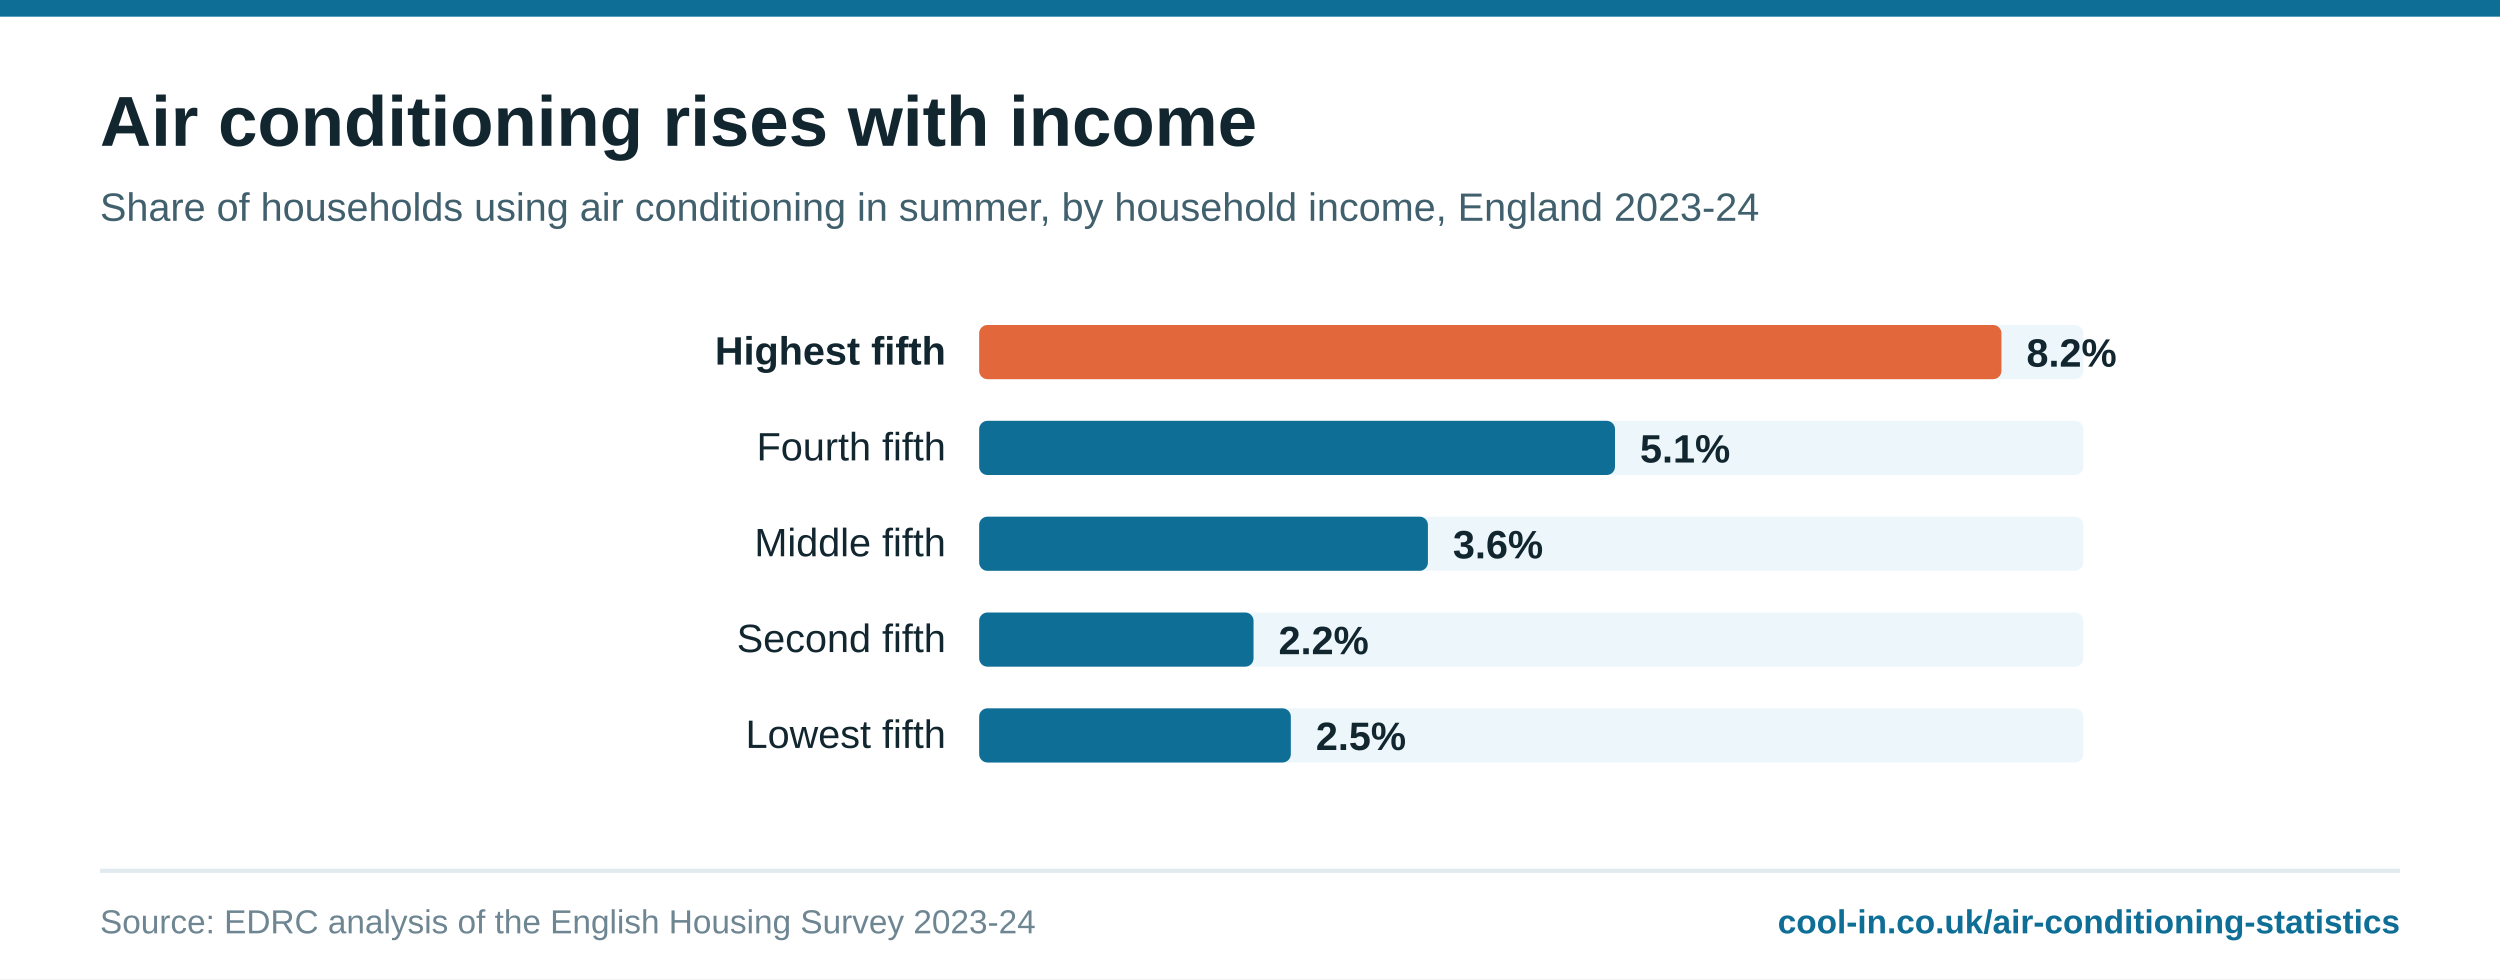
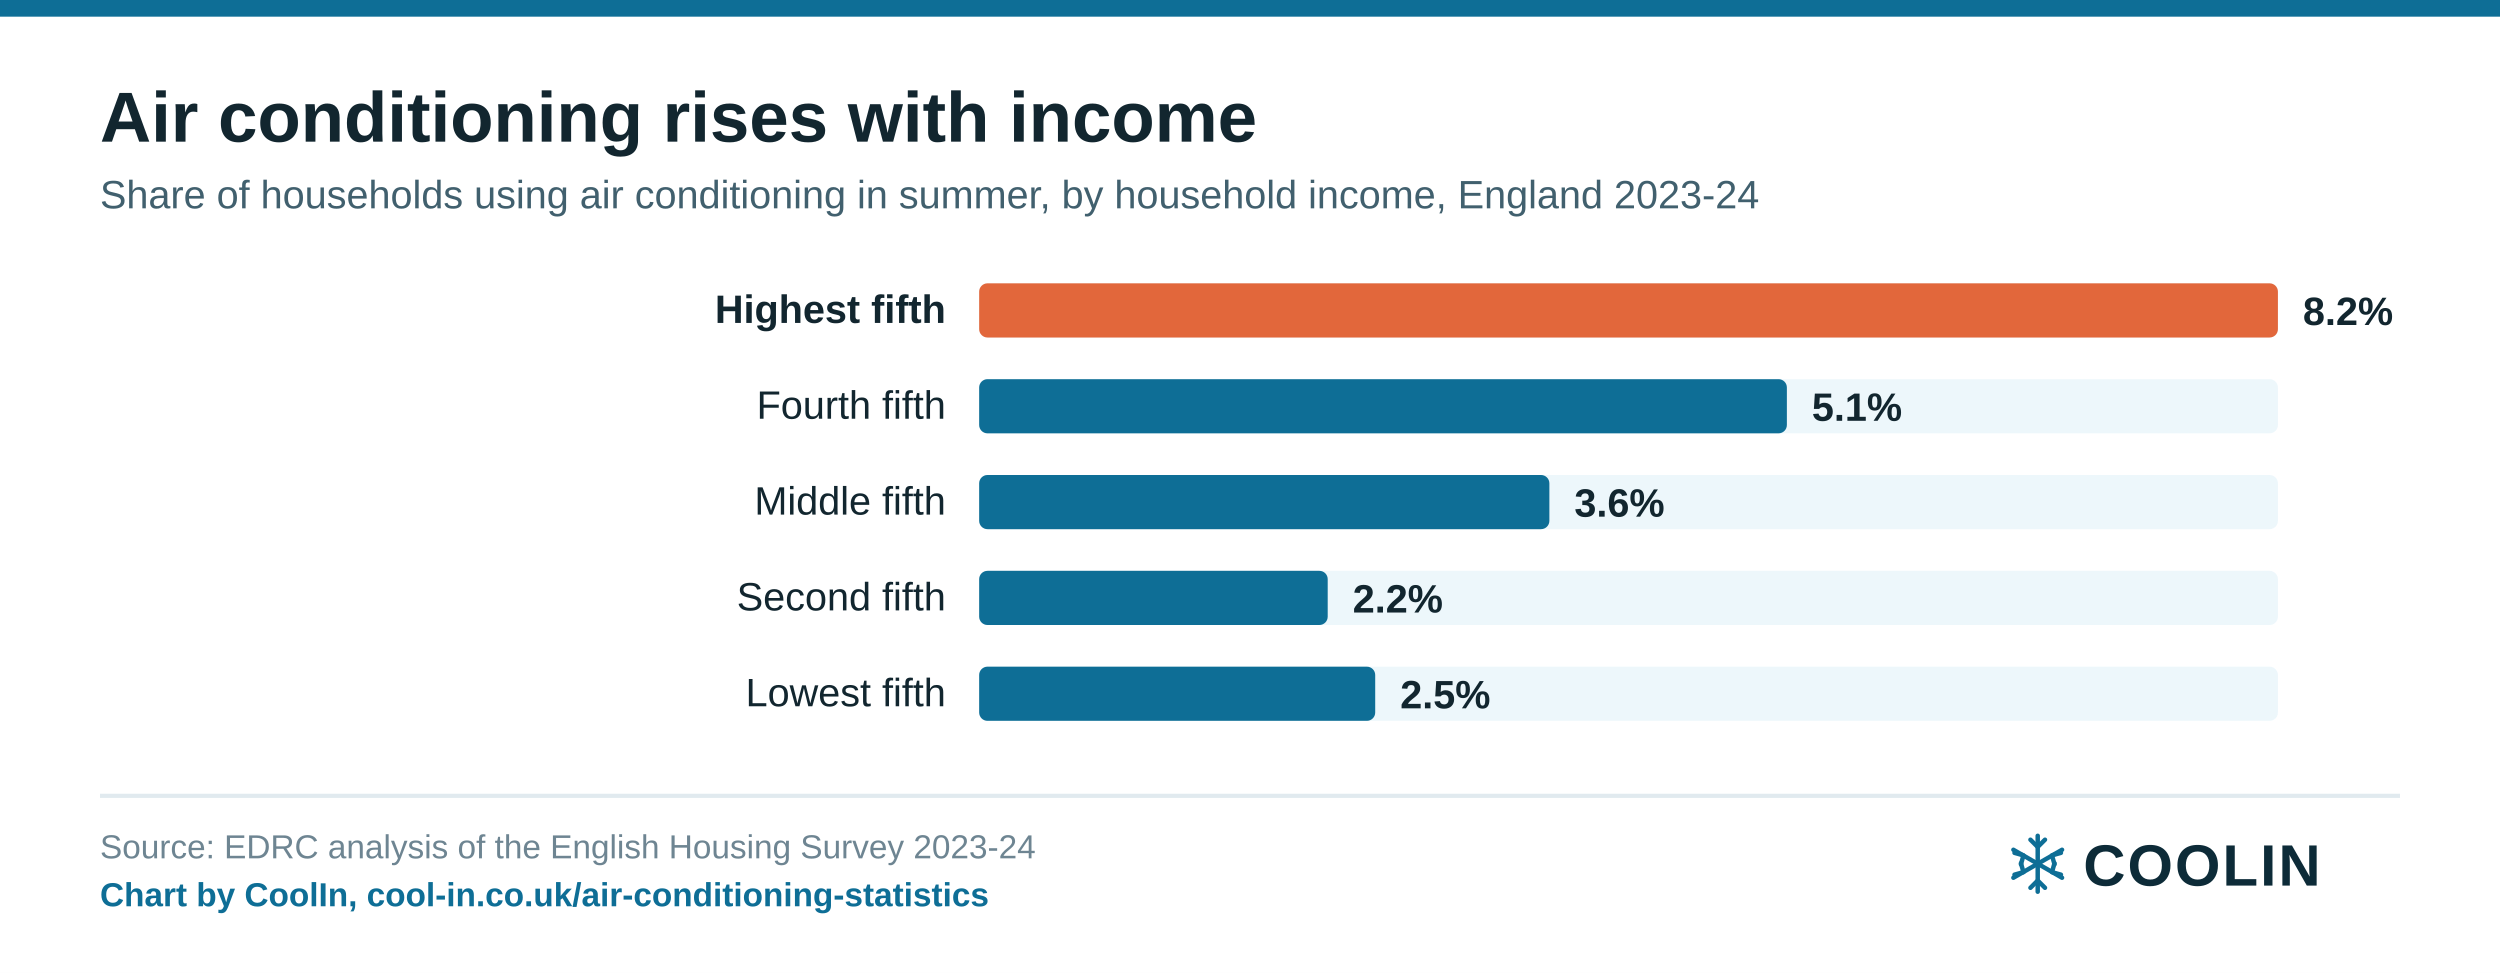
- <svg xmlns="http://www.w3.org/2000/svg" viewBox="0 0 1200 470" width="1200" height="470" font-family="Arial, Helvetica, sans-serif">
-   <rect width="1200" height="470" fill="#FFFFFF" />
+ <svg xmlns="http://www.w3.org/2000/svg" viewBox="0 0 1200 467" width="1200" height="467" font-family="Arial, Helvetica, sans-serif">
+   <rect width="1200" height="467" fill="#FFFFFF" />
  <rect width="1200" height="8" fill="#0E6E96" />
-   <text x="48" y="70" font-size="34" font-weight="700" fill="#12262F">Air conditioning rises with income</text>
-   <text x="48" y="106" font-size="19" fill="#41606E">Share of households using air conditioning in summer, by household income, England 2023-24</text>
-   <defs>
-     <pattern id="hatch" width="10" height="10" patternUnits="userSpaceOnUse" patternTransform="rotate(45)">
-       <rect width="10" height="10" fill="#FBE7DC" />
-       <line x1="0" y1="0" x2="0" y2="10" stroke="#E2673B" stroke-width="4" />
-     </pattern>
-   </defs>
-   <text x="454" y="175" font-size="19" font-weight="700" fill="#12262F" text-anchor="end">Highest fifth</text>
-   <rect x="470" y="156" width="530" height="26" rx="4" fill="#D7EDF7" opacity=".45" />
-   <rect x="470" y="156" width="490.7" height="26" rx="4" fill="#E2673B" />
-   <text x="972.7" y="176" font-size="19" font-weight="700" fill="#12262F">8.2%</text>
-   <text x="454" y="221" font-size="19" font-weight="400" fill="#12262F" text-anchor="end">Fourth fifth</text>
-   <rect x="470" y="202" width="530" height="26" rx="4" fill="#D7EDF7" opacity=".45" />
-   <rect x="470" y="202" width="305.2" height="26" rx="4" fill="#0E6E96" />
-   <text x="787.2" y="222" font-size="19" font-weight="700" fill="#12262F">5.1%</text>
-   <text x="454" y="267" font-size="19" font-weight="400" fill="#12262F" text-anchor="end">Middle fifth</text>
-   <rect x="470" y="248" width="530" height="26" rx="4" fill="#D7EDF7" opacity=".45" />
-   <rect x="470" y="248" width="215.4" height="26" rx="4" fill="#0E6E96" />
-   <text x="697.4" y="268" font-size="19" font-weight="700" fill="#12262F">3.6%</text>
-   <text x="454" y="313" font-size="19" font-weight="400" fill="#12262F" text-anchor="end">Second fifth</text>
-   <rect x="470" y="294" width="530" height="26" rx="4" fill="#D7EDF7" opacity=".45" />
-   <rect x="470" y="294" width="131.7" height="26" rx="4" fill="#0E6E96" />
-   <text x="613.7" y="314" font-size="19" font-weight="700" fill="#12262F">2.2%</text>
-   <text x="454" y="359" font-size="19" font-weight="400" fill="#12262F" text-anchor="end">Lowest fifth</text>
-   <rect x="470" y="340" width="530" height="26" rx="4" fill="#D7EDF7" opacity=".45" />
-   <rect x="470" y="340" width="149.6" height="26" rx="4" fill="#0E6E96" />
-   <text x="631.6" y="360" font-size="19" font-weight="700" fill="#12262F">2.5%</text>
-   <line x1="48" y1="418" x2="1152" y2="418" stroke="#E1EAEF" stroke-width="2" />
-   <text x="48" y="448" font-size="16" fill="#6E8592">Source: EDRC analysis of the English Housing Survey 2023-24</text>
-   <text x="1152" y="448" font-size="16" font-weight="700" fill="#0E6E96" text-anchor="end">cool-in.co.uk/air-conditioning-statistics</text>
+   <text x="48" y="68" font-size="34" font-weight="700" fill="#12262F">Air conditioning rises with income</text>
+   <text x="48" y="100" font-size="19" fill="#41606E">Share of households using air conditioning in summer, by household income, England 2023-24</text>
+   <g transform="translate(0,130)">
+     <defs>
+       <pattern id="hatch" width="10" height="10" patternUnits="userSpaceOnUse" patternTransform="rotate(45)">
+         <rect width="10" height="10" fill="#FBE7DC" />
+         <line x1="0" y1="0" x2="0" y2="10" stroke="#E2673B" stroke-width="4" />
+       </pattern>
+     </defs>
+     <text x="454" y="25" font-size="19" font-weight="700" fill="#12262F" text-anchor="end">Highest fifth</text>
+     <rect x="470" y="6" width="623.4" height="26" rx="4" fill="#D7EDF7" opacity=".45" />
+     <rect x="470" y="6" width="623.4" height="26" rx="4" fill="#E2673B" />
+     <text x="1105.4" y="26" font-size="19" font-weight="700" fill="#12262F">8.2%</text>
+     <text x="454" y="71" font-size="19" font-weight="400" fill="#12262F" text-anchor="end">Fourth fifth</text>
+     <rect x="470" y="52" width="623.4" height="26" rx="4" fill="#D7EDF7" opacity=".45" />
+     <rect x="470" y="52" width="387.7" height="26" rx="4" fill="#0E6E96" />
+     <text x="869.7" y="72" font-size="19" font-weight="700" fill="#12262F">5.1%</text>
+     <text x="454" y="117" font-size="19" font-weight="400" fill="#12262F" text-anchor="end">Middle fifth</text>
+     <rect x="470" y="98" width="623.4" height="26" rx="4" fill="#D7EDF7" opacity=".45" />
+     <rect x="470" y="98" width="273.7" height="26" rx="4" fill="#0E6E96" />
+     <text x="755.7" y="118" font-size="19" font-weight="700" fill="#12262F">3.6%</text>
+     <text x="454" y="163" font-size="19" font-weight="400" fill="#12262F" text-anchor="end">Second fifth</text>
+     <rect x="470" y="144" width="623.4" height="26" rx="4" fill="#D7EDF7" opacity=".45" />
+     <rect x="470" y="144" width="167.3" height="26" rx="4" fill="#0E6E96" />
+     <text x="649.3" y="164" font-size="19" font-weight="700" fill="#12262F">2.2%</text>
+     <text x="454" y="209" font-size="19" font-weight="400" fill="#12262F" text-anchor="end">Lowest fifth</text>
+     <rect x="470" y="190" width="623.4" height="26" rx="4" fill="#D7EDF7" opacity=".45" />
+     <rect x="470" y="190" width="190.1" height="26" rx="4" fill="#0E6E96" />
+     <text x="672.1" y="210" font-size="19" font-weight="700" fill="#12262F">2.5%</text>
+   </g>
+   <line x1="48" y1="382" x2="1152" y2="382" stroke="#E1EAEF" stroke-width="2" />
+   <text x="48" y="412" font-size="16" fill="#6E8592">Source: EDRC analysis of the English Housing Survey 2023-24</text>
+   <text x="48" y="435" font-size="16" font-weight="700" fill="#0E6E96">Chart by CoolIn, cool-in.co.uk/air-conditioning-statistics</text>
+   <g transform="translate(962,398.5) scale(1.342)" fill="none" stroke="#0E6E96" stroke-width="1.6" stroke-linecap="round">
+     <path d="M12 2v20" />
+     <path d="M3.3 7 20.7 17" />
+     <path d="M20.7 7 3.3 17" />
+     <path d="M12 6 9.4 3.4M12 6l2.6-2.6M12 18l-2.6 2.6M12 18l2.6 2.6" />
+     <path d="m17.1 9 3.2-.9M17.1 9l.9 3.2M6.9 15l-3.2.9M6.9 15 6 11.8" />
+     <path d="m17.1 15 3.2.9M17.1 15l.9-3.2M6.9 9l-3.2-.9M6.9 9 6 12.2" />
+   </g>
+   <text x="1000" y="425.1" font-size="28" font-weight="900" letter-spacing="1" fill="#0D2B38">COOLIN</text>
</svg>
